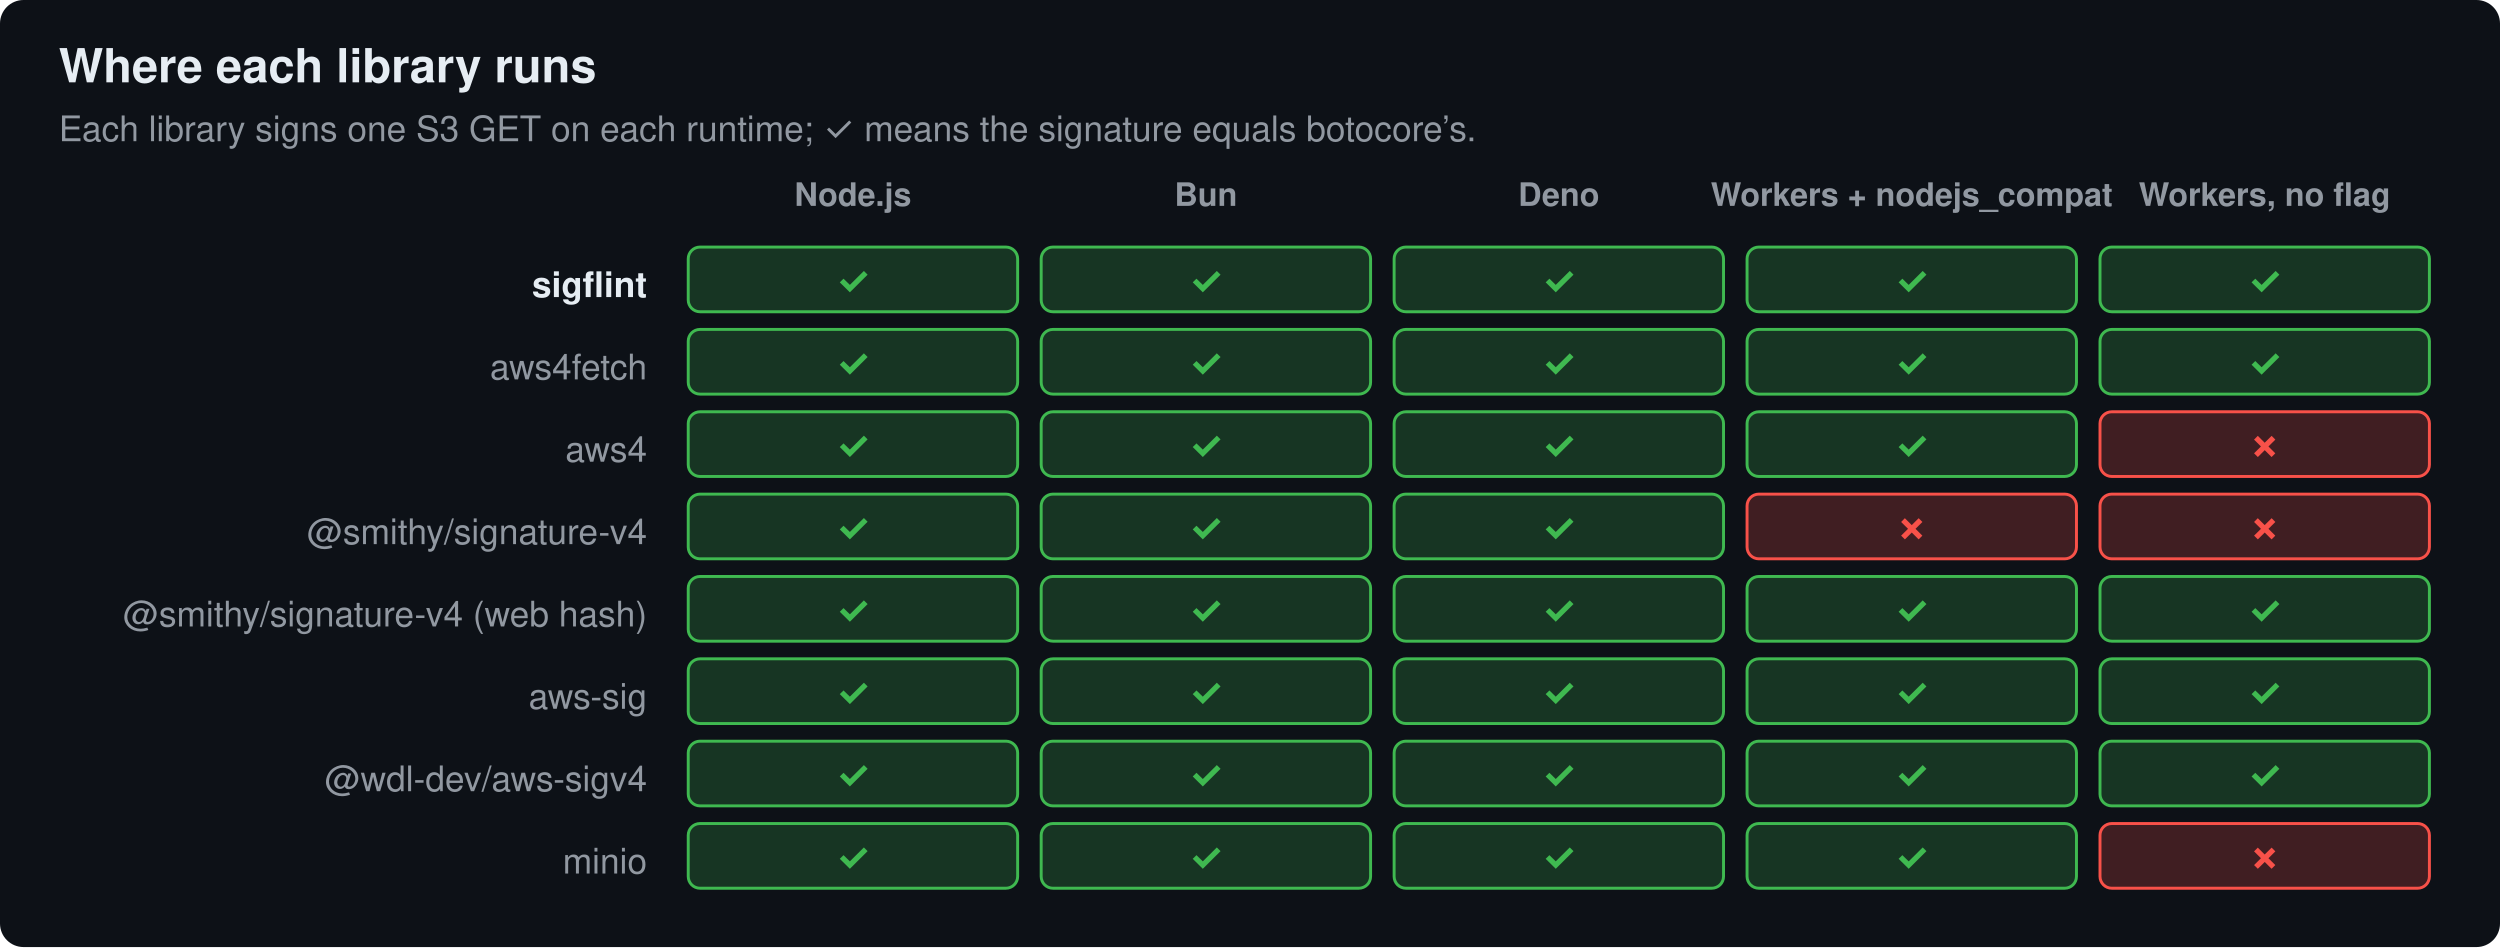
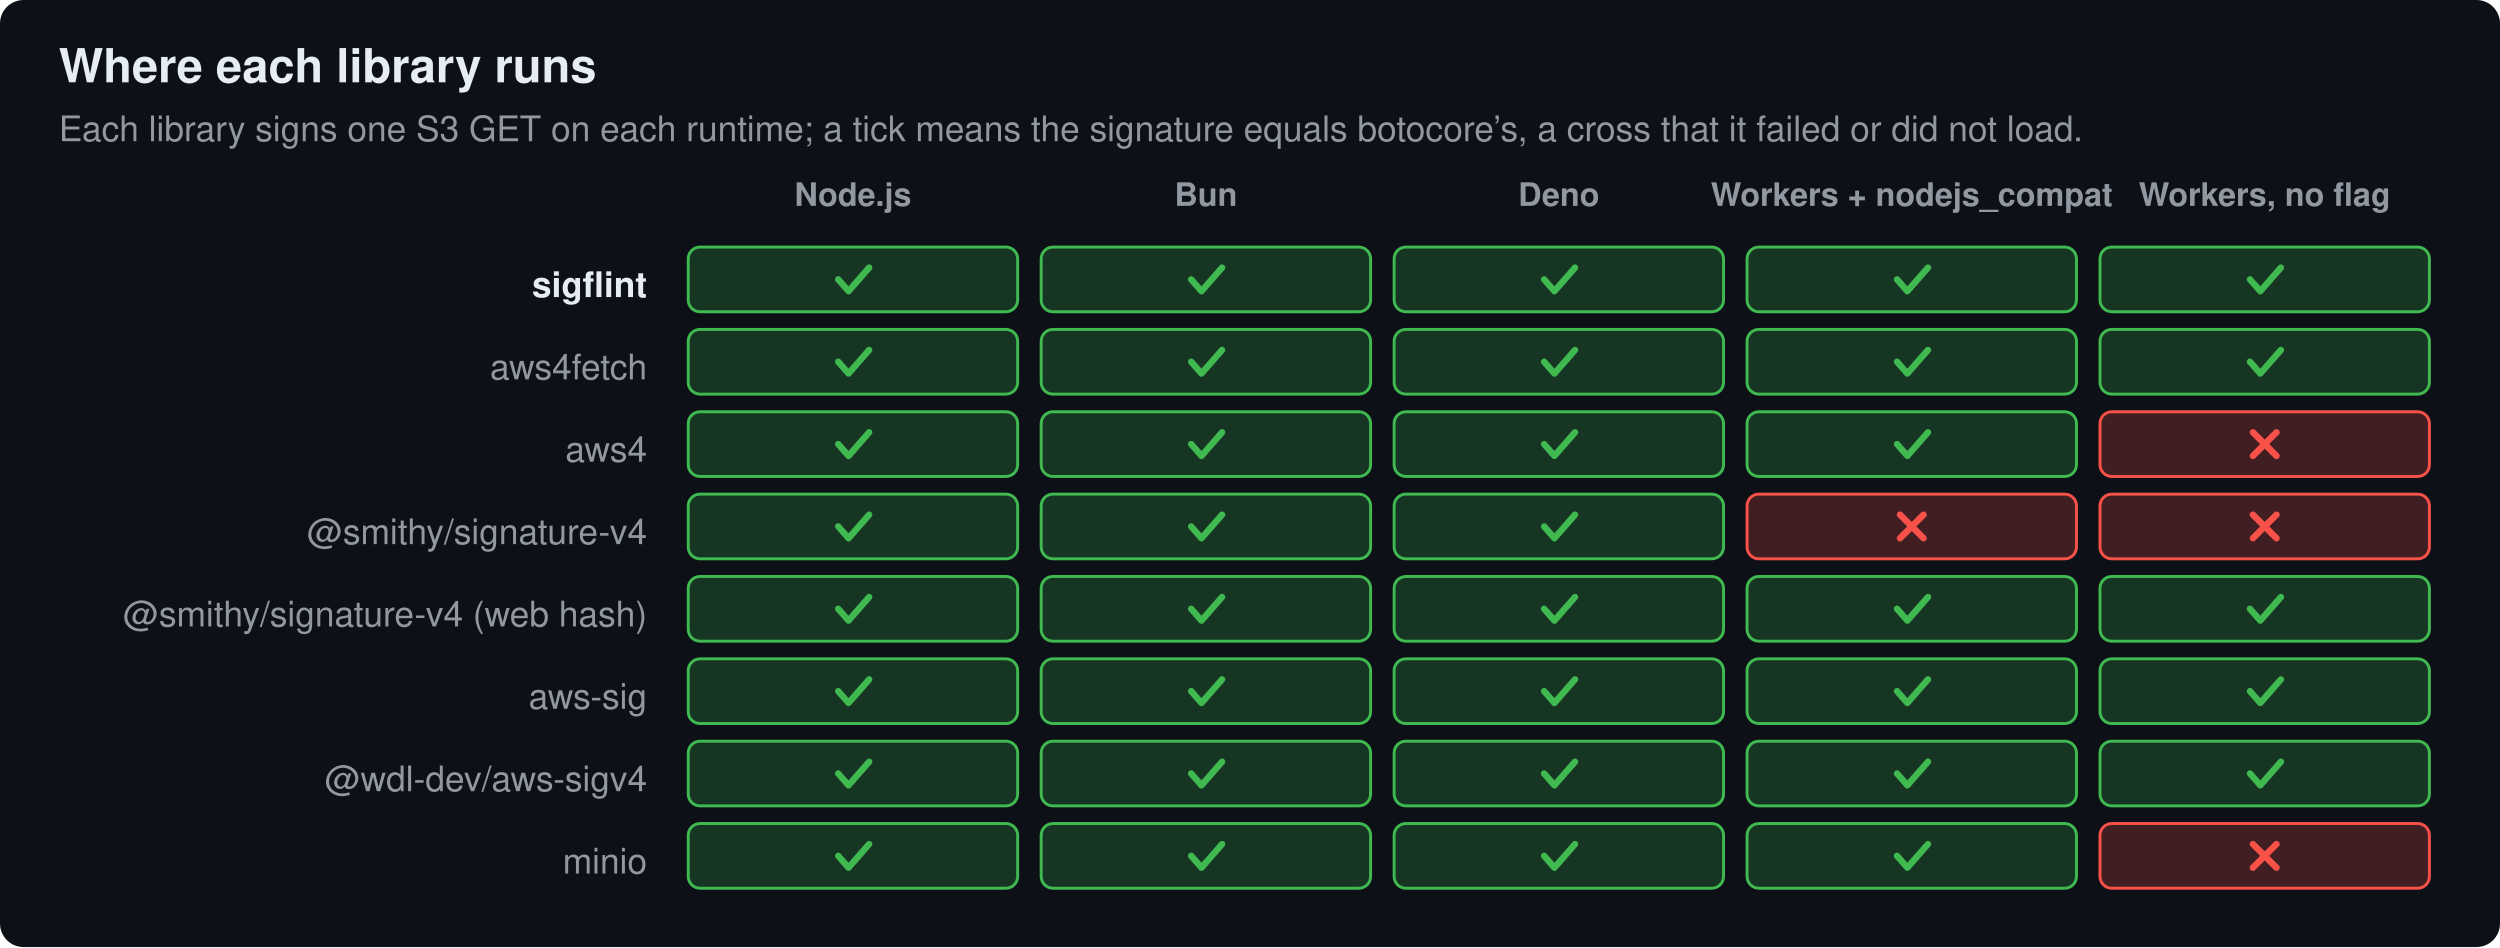
<svg xmlns="http://www.w3.org/2000/svg" width="850" height="322" viewBox="0 0 850 322" role="img" aria-labelledby="t d" font-family="-apple-system,BlinkMacSystemFont,'Segoe UI',Helvetica,Arial,sans-serif">
  <rect width="850" height="322" rx="8" fill="#0d1117" />
  <text x="20" y="28" font-size="16" fill="#e6edf3" text-anchor="start" font-weight="600">Where each library runs</text>
-   <text x="20" y="48" font-size="12" fill="#9198a1" text-anchor="start" font-weight="400">Each library signs one S3 GET on each runtime; ✓ means the signature equals botocore’s.</text>
+   <text x="20" y="48" font-size="12" fill="#9198a1" text-anchor="start" font-weight="400">Each library signs one S3 GET on each runtime; a tick means the signature equals botocore’s, a cross that it failed or did not load.</text>
  <text x="290" y="70" font-size="11" fill="#9198a1" text-anchor="middle" font-weight="600">Node.js</text>
  <text x="410" y="70" font-size="11" fill="#9198a1" text-anchor="middle" font-weight="600">Bun</text>
  <text x="530" y="70" font-size="11" fill="#9198a1" text-anchor="middle" font-weight="600">Deno</text>
  <text x="650" y="70" font-size="11" fill="#9198a1" text-anchor="middle" font-weight="600">Workers + nodejs_compat</text>
  <text x="770" y="70" font-size="11" fill="#9198a1" text-anchor="middle" font-weight="600">Workers, no flag</text>
  <text x="220" y="101" font-size="12" fill="#e6edf3" text-anchor="end" font-weight="700">sigflint</text>
  <rect x="234" y="84" width="112" height="22" rx="4" fill="#3fb950" fill-opacity="0.22" stroke="#3fb950" />
-   <text x="290" y="100" font-size="13" fill="#3fb950" text-anchor="middle" font-weight="700">✓</text>
+   <path d="M285 95L288.5 99L295.5 91" fill="none" stroke="#3fb950" stroke-width="2.2" stroke-linecap="round" stroke-linejoin="round" />
  <rect x="354" y="84" width="112" height="22" rx="4" fill="#3fb950" fill-opacity="0.22" stroke="#3fb950" />
-   <text x="410" y="100" font-size="13" fill="#3fb950" text-anchor="middle" font-weight="700">✓</text>
+   <path d="M405 95L408.5 99L415.5 91" fill="none" stroke="#3fb950" stroke-width="2.2" stroke-linecap="round" stroke-linejoin="round" />
  <rect x="474" y="84" width="112" height="22" rx="4" fill="#3fb950" fill-opacity="0.22" stroke="#3fb950" />
-   <text x="530" y="100" font-size="13" fill="#3fb950" text-anchor="middle" font-weight="700">✓</text>
+   <path d="M525 95L528.5 99L535.5 91" fill="none" stroke="#3fb950" stroke-width="2.2" stroke-linecap="round" stroke-linejoin="round" />
  <rect x="594" y="84" width="112" height="22" rx="4" fill="#3fb950" fill-opacity="0.22" stroke="#3fb950" />
-   <text x="650" y="100" font-size="13" fill="#3fb950" text-anchor="middle" font-weight="700">✓</text>
+   <path d="M645 95L648.5 99L655.5 91" fill="none" stroke="#3fb950" stroke-width="2.2" stroke-linecap="round" stroke-linejoin="round" />
  <rect x="714" y="84" width="112" height="22" rx="4" fill="#3fb950" fill-opacity="0.22" stroke="#3fb950" />
-   <text x="770" y="100" font-size="13" fill="#3fb950" text-anchor="middle" font-weight="700">✓</text>
+   <path d="M765 95L768.5 99L775.5 91" fill="none" stroke="#3fb950" stroke-width="2.2" stroke-linecap="round" stroke-linejoin="round" />
  <text x="220" y="129" font-size="12" fill="#9198a1" text-anchor="end" font-weight="400">aws4fetch</text>
  <rect x="234" y="112" width="112" height="22" rx="4" fill="#3fb950" fill-opacity="0.22" stroke="#3fb950" />
-   <text x="290" y="128" font-size="13" fill="#3fb950" text-anchor="middle" font-weight="700">✓</text>
+   <path d="M285 123L288.5 127L295.5 119" fill="none" stroke="#3fb950" stroke-width="2.2" stroke-linecap="round" stroke-linejoin="round" />
  <rect x="354" y="112" width="112" height="22" rx="4" fill="#3fb950" fill-opacity="0.22" stroke="#3fb950" />
-   <text x="410" y="128" font-size="13" fill="#3fb950" text-anchor="middle" font-weight="700">✓</text>
+   <path d="M405 123L408.5 127L415.5 119" fill="none" stroke="#3fb950" stroke-width="2.2" stroke-linecap="round" stroke-linejoin="round" />
  <rect x="474" y="112" width="112" height="22" rx="4" fill="#3fb950" fill-opacity="0.22" stroke="#3fb950" />
-   <text x="530" y="128" font-size="13" fill="#3fb950" text-anchor="middle" font-weight="700">✓</text>
+   <path d="M525 123L528.5 127L535.5 119" fill="none" stroke="#3fb950" stroke-width="2.2" stroke-linecap="round" stroke-linejoin="round" />
  <rect x="594" y="112" width="112" height="22" rx="4" fill="#3fb950" fill-opacity="0.22" stroke="#3fb950" />
-   <text x="650" y="128" font-size="13" fill="#3fb950" text-anchor="middle" font-weight="700">✓</text>
+   <path d="M645 123L648.5 127L655.5 119" fill="none" stroke="#3fb950" stroke-width="2.2" stroke-linecap="round" stroke-linejoin="round" />
  <rect x="714" y="112" width="112" height="22" rx="4" fill="#3fb950" fill-opacity="0.22" stroke="#3fb950" />
-   <text x="770" y="128" font-size="13" fill="#3fb950" text-anchor="middle" font-weight="700">✓</text>
+   <path d="M765 123L768.5 127L775.5 119" fill="none" stroke="#3fb950" stroke-width="2.2" stroke-linecap="round" stroke-linejoin="round" />
  <text x="220" y="157" font-size="12" fill="#9198a1" text-anchor="end" font-weight="400">aws4</text>
  <rect x="234" y="140" width="112" height="22" rx="4" fill="#3fb950" fill-opacity="0.22" stroke="#3fb950" />
-   <text x="290" y="156" font-size="13" fill="#3fb950" text-anchor="middle" font-weight="700">✓</text>
+   <path d="M285 151L288.5 155L295.5 147" fill="none" stroke="#3fb950" stroke-width="2.2" stroke-linecap="round" stroke-linejoin="round" />
  <rect x="354" y="140" width="112" height="22" rx="4" fill="#3fb950" fill-opacity="0.22" stroke="#3fb950" />
-   <text x="410" y="156" font-size="13" fill="#3fb950" text-anchor="middle" font-weight="700">✓</text>
+   <path d="M405 151L408.5 155L415.5 147" fill="none" stroke="#3fb950" stroke-width="2.2" stroke-linecap="round" stroke-linejoin="round" />
  <rect x="474" y="140" width="112" height="22" rx="4" fill="#3fb950" fill-opacity="0.22" stroke="#3fb950" />
-   <text x="530" y="156" font-size="13" fill="#3fb950" text-anchor="middle" font-weight="700">✓</text>
+   <path d="M525 151L528.5 155L535.5 147" fill="none" stroke="#3fb950" stroke-width="2.2" stroke-linecap="round" stroke-linejoin="round" />
  <rect x="594" y="140" width="112" height="22" rx="4" fill="#3fb950" fill-opacity="0.22" stroke="#3fb950" />
-   <text x="650" y="156" font-size="13" fill="#3fb950" text-anchor="middle" font-weight="700">✓</text>
+   <path d="M645 151L648.5 155L655.5 147" fill="none" stroke="#3fb950" stroke-width="2.2" stroke-linecap="round" stroke-linejoin="round" />
  <rect x="714" y="140" width="112" height="22" rx="4" fill="#f85149" fill-opacity="0.22" stroke="#f85149" />
-   <text x="770" y="156" font-size="13" fill="#f85149" text-anchor="middle" font-weight="700">✗</text>
+   <path d="M766 147L774 155M774 147L766 155" fill="none" stroke="#f85149" stroke-width="2.2" stroke-linecap="round" stroke-linejoin="round" />
  <text x="220" y="185" font-size="12" fill="#9198a1" text-anchor="end" font-weight="400">@smithy/signature-v4</text>
  <rect x="234" y="168" width="112" height="22" rx="4" fill="#3fb950" fill-opacity="0.22" stroke="#3fb950" />
-   <text x="290" y="184" font-size="13" fill="#3fb950" text-anchor="middle" font-weight="700">✓</text>
+   <path d="M285 179L288.5 183L295.5 175" fill="none" stroke="#3fb950" stroke-width="2.2" stroke-linecap="round" stroke-linejoin="round" />
  <rect x="354" y="168" width="112" height="22" rx="4" fill="#3fb950" fill-opacity="0.22" stroke="#3fb950" />
-   <text x="410" y="184" font-size="13" fill="#3fb950" text-anchor="middle" font-weight="700">✓</text>
+   <path d="M405 179L408.5 183L415.5 175" fill="none" stroke="#3fb950" stroke-width="2.2" stroke-linecap="round" stroke-linejoin="round" />
  <rect x="474" y="168" width="112" height="22" rx="4" fill="#3fb950" fill-opacity="0.22" stroke="#3fb950" />
-   <text x="530" y="184" font-size="13" fill="#3fb950" text-anchor="middle" font-weight="700">✓</text>
+   <path d="M525 179L528.5 183L535.5 175" fill="none" stroke="#3fb950" stroke-width="2.2" stroke-linecap="round" stroke-linejoin="round" />
  <rect x="594" y="168" width="112" height="22" rx="4" fill="#f85149" fill-opacity="0.22" stroke="#f85149" />
-   <text x="650" y="184" font-size="13" fill="#f85149" text-anchor="middle" font-weight="700">✗</text>
+   <path d="M646 175L654 183M654 175L646 183" fill="none" stroke="#f85149" stroke-width="2.2" stroke-linecap="round" stroke-linejoin="round" />
  <rect x="714" y="168" width="112" height="22" rx="4" fill="#f85149" fill-opacity="0.22" stroke="#f85149" />
-   <text x="770" y="184" font-size="13" fill="#f85149" text-anchor="middle" font-weight="700">✗</text>
+   <path d="M766 175L774 183M774 175L766 183" fill="none" stroke="#f85149" stroke-width="2.2" stroke-linecap="round" stroke-linejoin="round" />
  <text x="220" y="213" font-size="12" fill="#9198a1" text-anchor="end" font-weight="400">@smithy/signature-v4 (web hash)</text>
  <rect x="234" y="196" width="112" height="22" rx="4" fill="#3fb950" fill-opacity="0.22" stroke="#3fb950" />
-   <text x="290" y="212" font-size="13" fill="#3fb950" text-anchor="middle" font-weight="700">✓</text>
+   <path d="M285 207L288.5 211L295.5 203" fill="none" stroke="#3fb950" stroke-width="2.2" stroke-linecap="round" stroke-linejoin="round" />
  <rect x="354" y="196" width="112" height="22" rx="4" fill="#3fb950" fill-opacity="0.22" stroke="#3fb950" />
-   <text x="410" y="212" font-size="13" fill="#3fb950" text-anchor="middle" font-weight="700">✓</text>
+   <path d="M405 207L408.5 211L415.5 203" fill="none" stroke="#3fb950" stroke-width="2.2" stroke-linecap="round" stroke-linejoin="round" />
  <rect x="474" y="196" width="112" height="22" rx="4" fill="#3fb950" fill-opacity="0.22" stroke="#3fb950" />
-   <text x="530" y="212" font-size="13" fill="#3fb950" text-anchor="middle" font-weight="700">✓</text>
+   <path d="M525 207L528.5 211L535.5 203" fill="none" stroke="#3fb950" stroke-width="2.2" stroke-linecap="round" stroke-linejoin="round" />
  <rect x="594" y="196" width="112" height="22" rx="4" fill="#3fb950" fill-opacity="0.22" stroke="#3fb950" />
-   <text x="650" y="212" font-size="13" fill="#3fb950" text-anchor="middle" font-weight="700">✓</text>
+   <path d="M645 207L648.5 211L655.5 203" fill="none" stroke="#3fb950" stroke-width="2.2" stroke-linecap="round" stroke-linejoin="round" />
  <rect x="714" y="196" width="112" height="22" rx="4" fill="#3fb950" fill-opacity="0.22" stroke="#3fb950" />
-   <text x="770" y="212" font-size="13" fill="#3fb950" text-anchor="middle" font-weight="700">✓</text>
+   <path d="M765 207L768.5 211L775.5 203" fill="none" stroke="#3fb950" stroke-width="2.2" stroke-linecap="round" stroke-linejoin="round" />
  <text x="220" y="241" font-size="12" fill="#9198a1" text-anchor="end" font-weight="400">aws-sig</text>
  <rect x="234" y="224" width="112" height="22" rx="4" fill="#3fb950" fill-opacity="0.22" stroke="#3fb950" />
-   <text x="290" y="240" font-size="13" fill="#3fb950" text-anchor="middle" font-weight="700">✓</text>
+   <path d="M285 235L288.5 239L295.5 231" fill="none" stroke="#3fb950" stroke-width="2.2" stroke-linecap="round" stroke-linejoin="round" />
  <rect x="354" y="224" width="112" height="22" rx="4" fill="#3fb950" fill-opacity="0.22" stroke="#3fb950" />
-   <text x="410" y="240" font-size="13" fill="#3fb950" text-anchor="middle" font-weight="700">✓</text>
+   <path d="M405 235L408.5 239L415.5 231" fill="none" stroke="#3fb950" stroke-width="2.2" stroke-linecap="round" stroke-linejoin="round" />
  <rect x="474" y="224" width="112" height="22" rx="4" fill="#3fb950" fill-opacity="0.22" stroke="#3fb950" />
-   <text x="530" y="240" font-size="13" fill="#3fb950" text-anchor="middle" font-weight="700">✓</text>
+   <path d="M525 235L528.5 239L535.5 231" fill="none" stroke="#3fb950" stroke-width="2.2" stroke-linecap="round" stroke-linejoin="round" />
  <rect x="594" y="224" width="112" height="22" rx="4" fill="#3fb950" fill-opacity="0.22" stroke="#3fb950" />
-   <text x="650" y="240" font-size="13" fill="#3fb950" text-anchor="middle" font-weight="700">✓</text>
+   <path d="M645 235L648.5 239L655.5 231" fill="none" stroke="#3fb950" stroke-width="2.2" stroke-linecap="round" stroke-linejoin="round" />
  <rect x="714" y="224" width="112" height="22" rx="4" fill="#3fb950" fill-opacity="0.22" stroke="#3fb950" />
-   <text x="770" y="240" font-size="13" fill="#3fb950" text-anchor="middle" font-weight="700">✓</text>
+   <path d="M765 235L768.5 239L775.5 231" fill="none" stroke="#3fb950" stroke-width="2.2" stroke-linecap="round" stroke-linejoin="round" />
  <text x="220" y="269" font-size="12" fill="#9198a1" text-anchor="end" font-weight="400">@wdl-dev/aws-sigv4</text>
  <rect x="234" y="252" width="112" height="22" rx="4" fill="#3fb950" fill-opacity="0.22" stroke="#3fb950" />
-   <text x="290" y="268" font-size="13" fill="#3fb950" text-anchor="middle" font-weight="700">✓</text>
+   <path d="M285 263L288.5 267L295.5 259" fill="none" stroke="#3fb950" stroke-width="2.2" stroke-linecap="round" stroke-linejoin="round" />
  <rect x="354" y="252" width="112" height="22" rx="4" fill="#3fb950" fill-opacity="0.22" stroke="#3fb950" />
-   <text x="410" y="268" font-size="13" fill="#3fb950" text-anchor="middle" font-weight="700">✓</text>
+   <path d="M405 263L408.5 267L415.5 259" fill="none" stroke="#3fb950" stroke-width="2.2" stroke-linecap="round" stroke-linejoin="round" />
  <rect x="474" y="252" width="112" height="22" rx="4" fill="#3fb950" fill-opacity="0.22" stroke="#3fb950" />
-   <text x="530" y="268" font-size="13" fill="#3fb950" text-anchor="middle" font-weight="700">✓</text>
+   <path d="M525 263L528.5 267L535.5 259" fill="none" stroke="#3fb950" stroke-width="2.2" stroke-linecap="round" stroke-linejoin="round" />
  <rect x="594" y="252" width="112" height="22" rx="4" fill="#3fb950" fill-opacity="0.22" stroke="#3fb950" />
-   <text x="650" y="268" font-size="13" fill="#3fb950" text-anchor="middle" font-weight="700">✓</text>
+   <path d="M645 263L648.5 267L655.5 259" fill="none" stroke="#3fb950" stroke-width="2.2" stroke-linecap="round" stroke-linejoin="round" />
  <rect x="714" y="252" width="112" height="22" rx="4" fill="#3fb950" fill-opacity="0.22" stroke="#3fb950" />
-   <text x="770" y="268" font-size="13" fill="#3fb950" text-anchor="middle" font-weight="700">✓</text>
+   <path d="M765 263L768.5 267L775.5 259" fill="none" stroke="#3fb950" stroke-width="2.2" stroke-linecap="round" stroke-linejoin="round" />
  <text x="220" y="297" font-size="12" fill="#9198a1" text-anchor="end" font-weight="400">minio</text>
  <rect x="234" y="280" width="112" height="22" rx="4" fill="#3fb950" fill-opacity="0.22" stroke="#3fb950" />
-   <text x="290" y="296" font-size="13" fill="#3fb950" text-anchor="middle" font-weight="700">✓</text>
+   <path d="M285 291L288.5 295L295.5 287" fill="none" stroke="#3fb950" stroke-width="2.2" stroke-linecap="round" stroke-linejoin="round" />
  <rect x="354" y="280" width="112" height="22" rx="4" fill="#3fb950" fill-opacity="0.22" stroke="#3fb950" />
-   <text x="410" y="296" font-size="13" fill="#3fb950" text-anchor="middle" font-weight="700">✓</text>
+   <path d="M405 291L408.5 295L415.5 287" fill="none" stroke="#3fb950" stroke-width="2.2" stroke-linecap="round" stroke-linejoin="round" />
  <rect x="474" y="280" width="112" height="22" rx="4" fill="#3fb950" fill-opacity="0.22" stroke="#3fb950" />
-   <text x="530" y="296" font-size="13" fill="#3fb950" text-anchor="middle" font-weight="700">✓</text>
+   <path d="M525 291L528.5 295L535.5 287" fill="none" stroke="#3fb950" stroke-width="2.2" stroke-linecap="round" stroke-linejoin="round" />
  <rect x="594" y="280" width="112" height="22" rx="4" fill="#3fb950" fill-opacity="0.22" stroke="#3fb950" />
-   <text x="650" y="296" font-size="13" fill="#3fb950" text-anchor="middle" font-weight="700">✓</text>
+   <path d="M645 291L648.5 295L655.5 287" fill="none" stroke="#3fb950" stroke-width="2.2" stroke-linecap="round" stroke-linejoin="round" />
  <rect x="714" y="280" width="112" height="22" rx="4" fill="#f85149" fill-opacity="0.22" stroke="#f85149" />
-   <text x="770" y="296" font-size="13" fill="#f85149" text-anchor="middle" font-weight="700">✗</text>
+   <path d="M766 287L774 295M774 287L766 295" fill="none" stroke="#f85149" stroke-width="2.2" stroke-linecap="round" stroke-linejoin="round" />
</svg>
